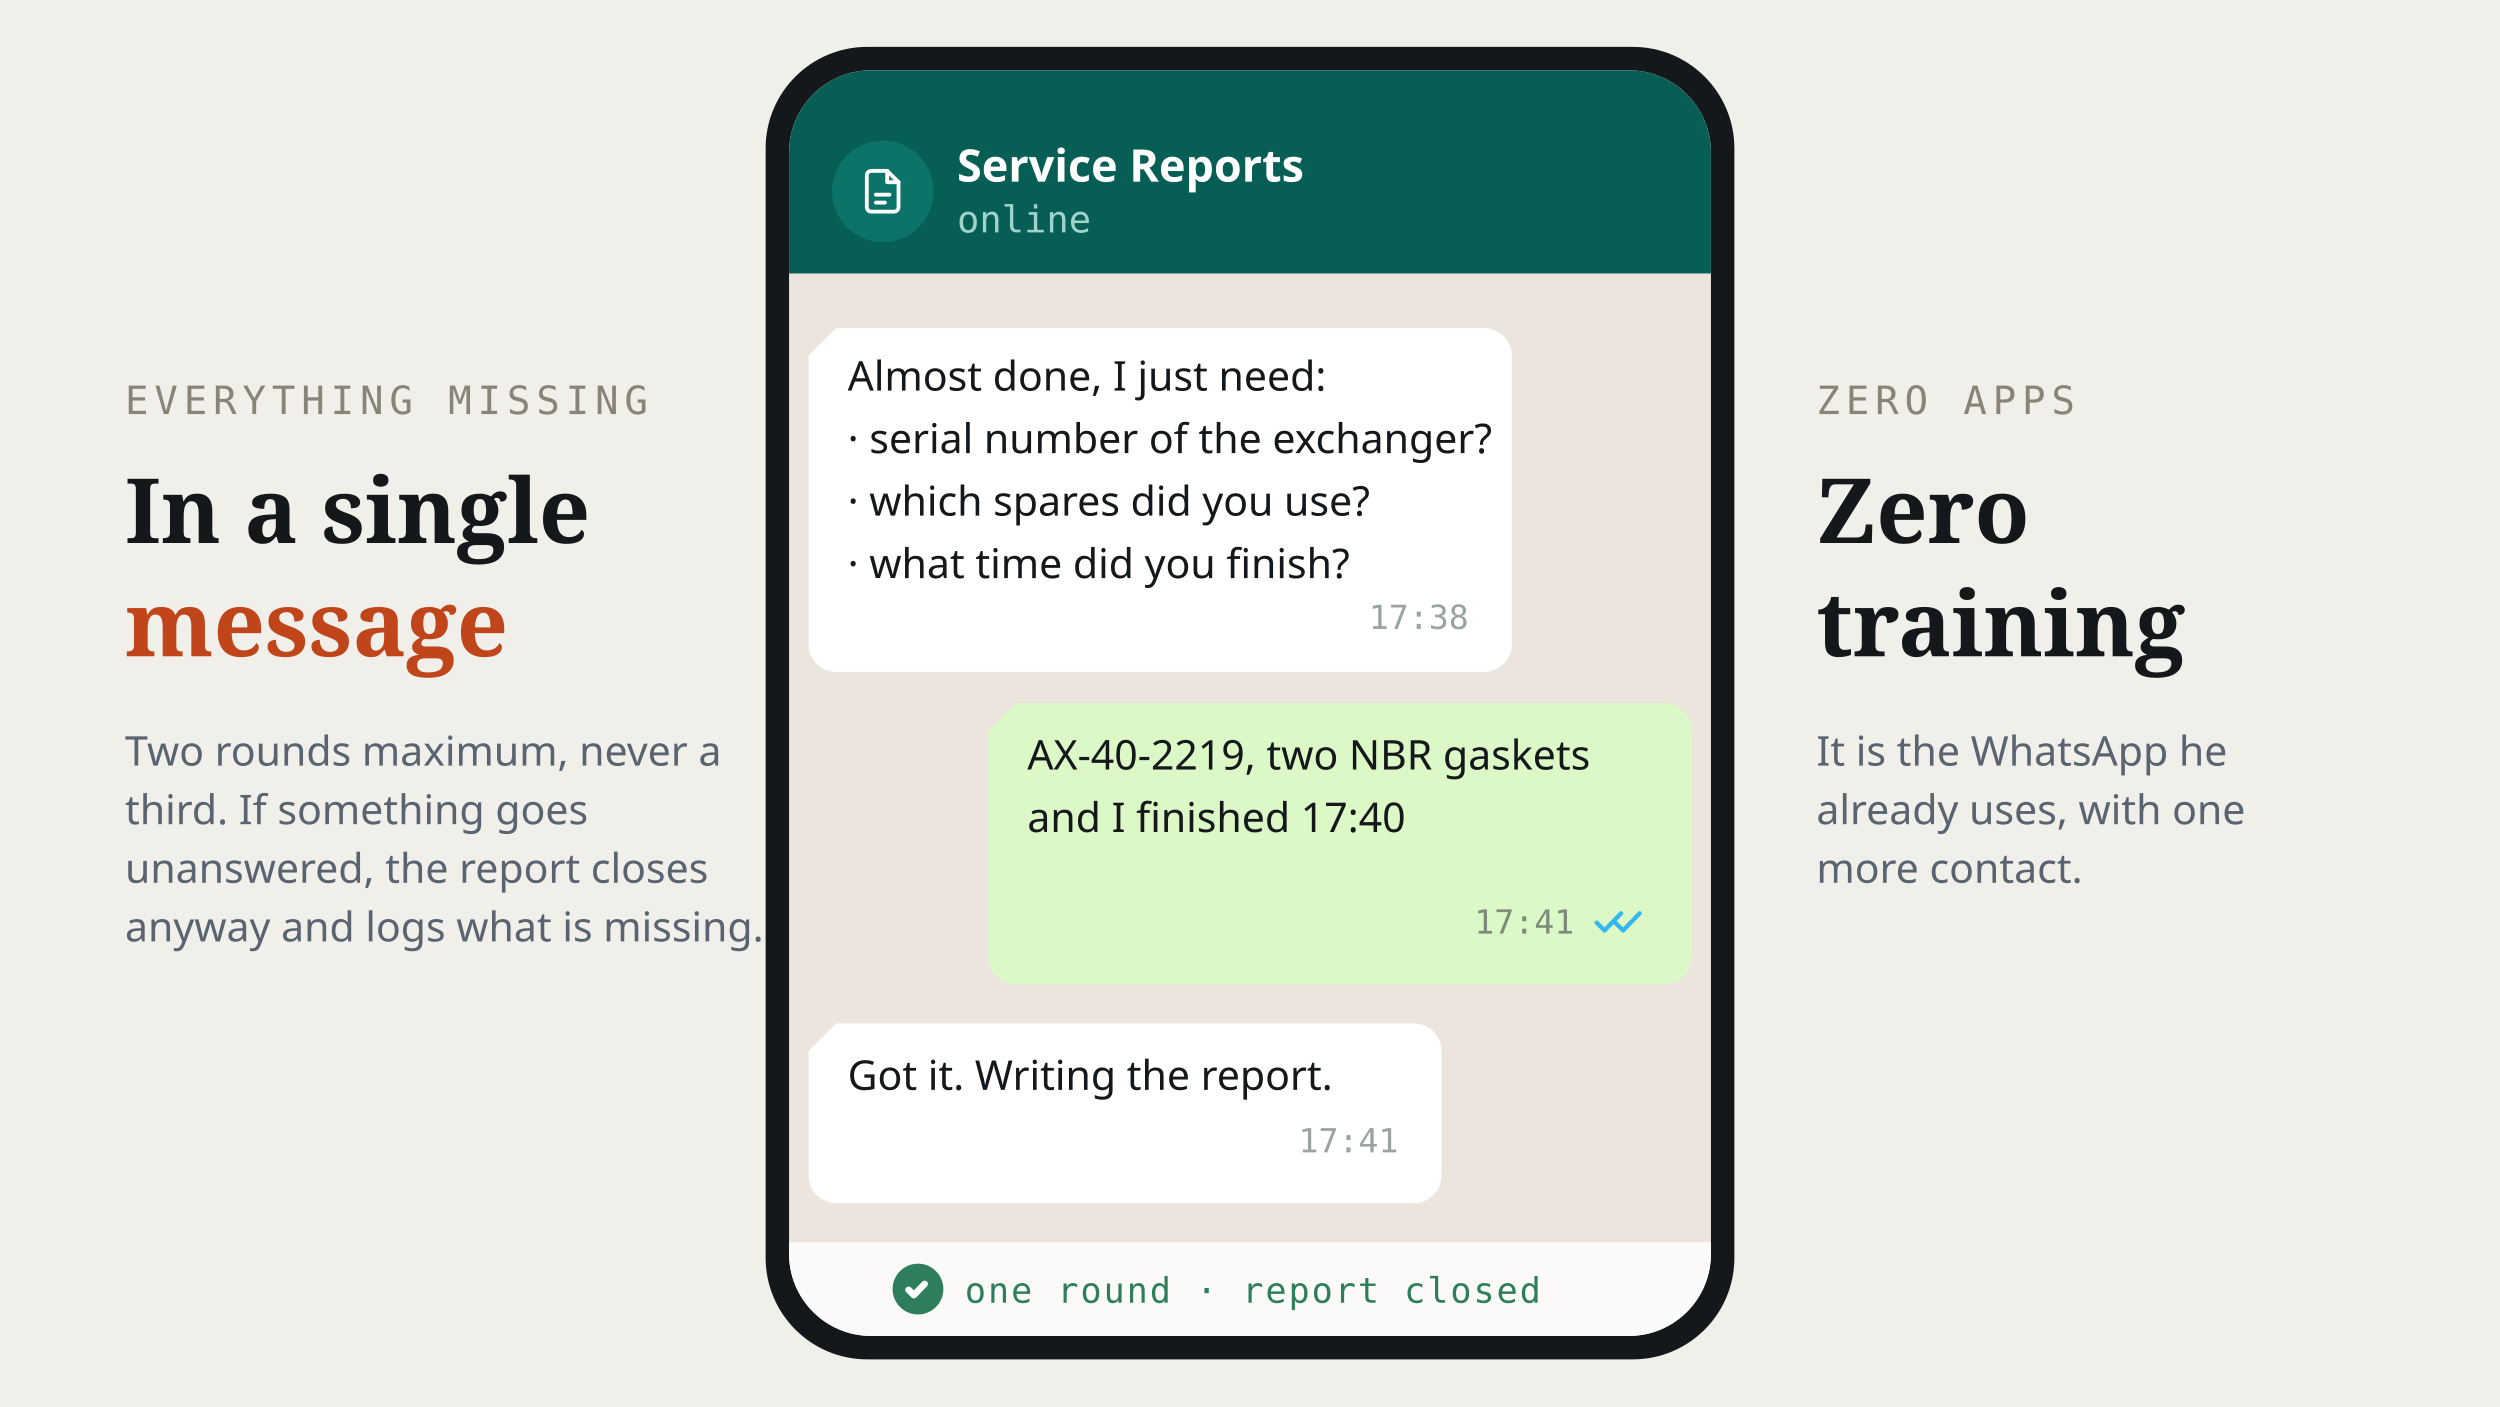
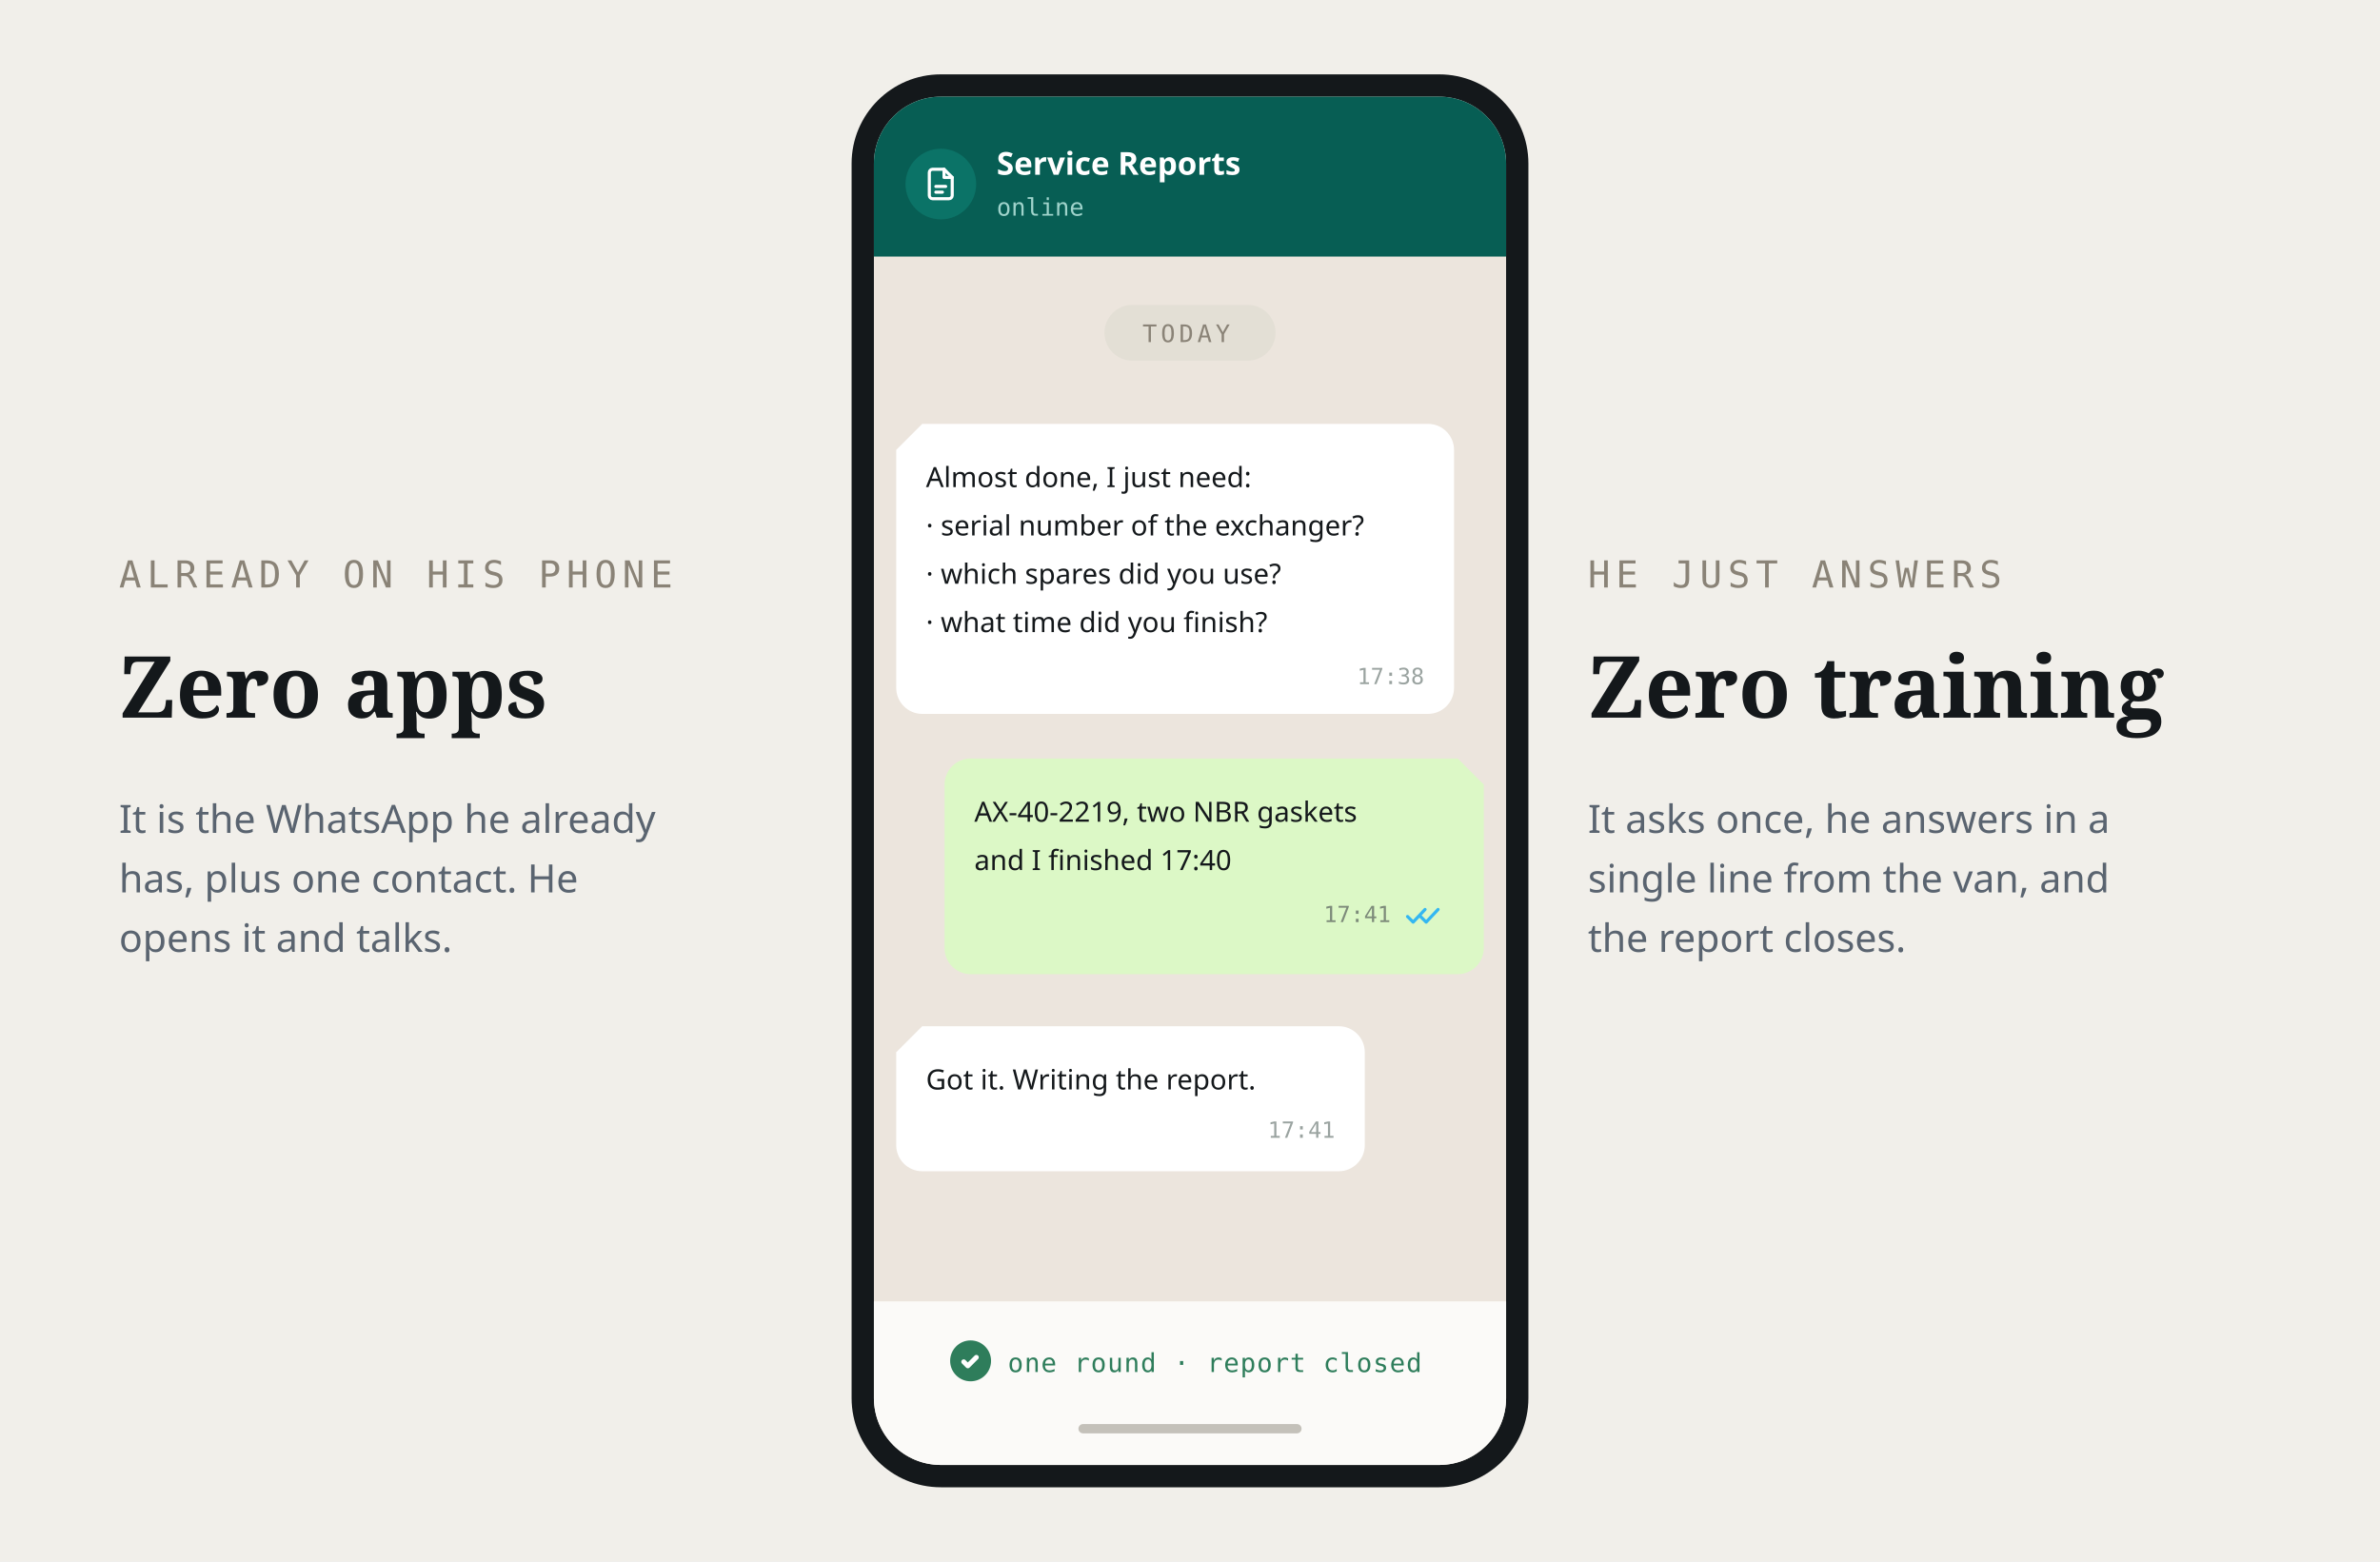
- <svg xmlns="http://www.w3.org/2000/svg" width="1280" height="720" viewBox="0 0 1280 720">
-   <rect width="1280" height="720" fill="#F1EFEA" />
+ <svg xmlns="http://www.w3.org/2000/svg" width="1280" height="840" viewBox="0 0 1280 840">
+   <rect width="1280" height="840" fill="#F1EFEA" />
  <g>
-     <rect x="392" y="24" width="496" height="672" rx="52" fill="#14181B" />
-     <rect x="404" y="36" width="472" height="648" rx="42" fill="#ECE5DD" />
+     <rect x="458" y="40" width="364" height="760" rx="48" fill="#14181B" />
+     <rect x="470" y="52" width="340" height="736" rx="36" fill="#ECE5DD" />
    <clipPath id="screen">
-       <rect x="404" y="36" width="472" height="648" rx="42" />
+       <rect x="470" y="52" width="340" height="736" rx="36" />
    </clipPath>
    <g clip-path="url(#screen)">
-       <rect x="404" y="36" width="472" height="104" fill="#075E54" />
-       <circle cx="452" cy="98" r="26" fill="#0B7367" />
-       <g transform="translate(438,84) scale(1.16)" fill="none" stroke="#FFFFFF" stroke-width="1.7" stroke-linecap="round" stroke-linejoin="round">
+       <rect x="470" y="52" width="340" height="86" fill="#075E54" />
+       <circle cx="506" cy="99" r="19" fill="#0B7367" />
+       <g transform="translate(495.4,88.4) scale(0.88)" fill="none" stroke="#FFFFFF" stroke-width="1.9" stroke-linecap="round" stroke-linejoin="round">
        <path d="M14 3H7a2 2 0 0 0-2 2v14a2 2 0 0 0 2 2h10a2 2 0 0 0 2-2V8l-5-5z" />
        <path d="M14 3v5h5" />
        <path d="M9 13.5h6M9 17h4" />
      </g>
-       <text x="490" y="93" font-family="'IBM Plex Sans',sans-serif" font-size="23" font-weight="600" fill="#FFFFFF">Service Reports</text>
-       <text x="490" y="119" font-family="'IBM Plex Mono',monospace" font-size="19" fill="#9FD3CB">online</text>
+       <text x="536" y="94" font-family="'IBM Plex Sans',sans-serif" font-size="17" font-weight="600" fill="#FFFFFF">Service Reports</text>
+       <text x="536" y="116" font-family="'IBM Plex Mono',monospace" font-size="13" fill="#9FD3CB">online</text>
+       <rect x="594" y="164" width="92" height="30" rx="15" fill="#E3DFD5" />
+       <text x="638" y="184" text-anchor="middle" font-family="'IBM Plex Mono',monospace" font-size="13" letter-spacing="2" fill="#8A8377">TODAY</text>
      <g>
-         <path d="M428,168 h332 a14,14 0 0 1 14,14 v148 a14,14 0 0 1 -14,14 h-332 a14,14 0 0 1 -14,-14 v-148 z" fill="#FFFFFF" />
-         <text x="434" y="200" font-family="'IBM Plex Sans',sans-serif" font-size="21" fill="#14181B">Almost done, I just need:</text>
-         <text x="434" y="232" font-family="'IBM Plex Sans',sans-serif" font-size="21" fill="#14181B">· serial number of the exchanger?</text>
-         <text x="434" y="264" font-family="'IBM Plex Sans',sans-serif" font-size="21" fill="#14181B">· which spares did you use?</text>
-         <text x="434" y="296" font-family="'IBM Plex Sans',sans-serif" font-size="21" fill="#14181B">· what time did you finish?</text>
-         <text x="752" y="322" text-anchor="end" font-family="'IBM Plex Mono',monospace" font-size="17" fill="#9AA3A0">17:38</text>
+         <path d="M496,228 h272 a14,14 0 0 1 14,14 v128 a14,14 0 0 1 -14,14 h-272 a14,14 0 0 1 -14,-14 v-128 z" fill="#FFFFFF" />
+         <g font-family="'IBM Plex Sans',sans-serif" font-size="15" fill="#14181B">
+           <text x="498" y="262">Almost done, I just need:</text>
+           <text x="498" y="288">· serial number of the exchanger?</text>
+           <text x="498" y="314">· which spares did you use?</text>
+           <text x="498" y="340">· what time did you finish?</text>
+         </g>
+         <text x="766" y="368" text-anchor="end" font-family="'IBM Plex Mono',monospace" font-size="12" fill="#9AA3A0">17:38</text>
      </g>
      <g>
-         <path d="M520,360 h332 a14,14 0 0 1 14,14 v116 a14,14 0 0 1 -14,14 h-332 a14,14 0 0 1 -14,-14 v-116 z" fill="#DCF8C6" />
-         <text x="526" y="394" font-family="'IBM Plex Sans',sans-serif" font-size="21" fill="#14181B">AX-40-2219, two NBR gaskets</text>
-         <text x="526" y="426" font-family="'IBM Plex Sans',sans-serif" font-size="21" fill="#14181B">and I finished 17:40</text>
-         <text x="806" y="478" text-anchor="end" font-family="'IBM Plex Mono',monospace" font-size="17" fill="#7D8B7A">17:41</text>
-         <g transform="translate(816,464)" fill="none" stroke="#34B7F1" stroke-width="2.2" stroke-linecap="round" stroke-linejoin="round">
-           <path d="M1.5 8.4l4 4L14 3.6" />
-           <path d="M11 8.4l4 4L23.5 3.6" />
+         <path d="M784,408 h-262 a14,14 0 0 0 -14,14 v88 a14,14 0 0 0 14,14 h262 a14,14 0 0 0 14,-14 v-88 z" fill="#DCF8C6" />
+         <g font-family="'IBM Plex Sans',sans-serif" font-size="15" fill="#14181B">
+           <text x="524" y="442">AX-40-2219, two NBR gaskets</text>
+           <text x="524" y="468">and I finished 17:40</text>
+         </g>
+         <text x="748" y="496" text-anchor="end" font-family="'IBM Plex Mono',monospace" font-size="12" fill="#7D8B7A">17:41</text>
+         <g transform="translate(756,487)" fill="none" stroke="#34B7F1" stroke-width="1.7" stroke-linecap="round" stroke-linejoin="round">
+           <path d="M1 6l3 3 6.4-6.8" />
+           <path d="M8 6l3 3 6.4-6.8" />
        </g>
      </g>
      <g>
-         <path d="M428,524 h296 a14,14 0 0 1 14,14 v64 a14,14 0 0 1 -14,14 h-296 a14,14 0 0 1 -14,-14 v-64 z" fill="#FFFFFF" />
-         <text x="434" y="558" font-family="'IBM Plex Sans',sans-serif" font-size="21" fill="#14181B">Got it. Writing the report.</text>
-         <text x="716" y="590" text-anchor="end" font-family="'IBM Plex Mono',monospace" font-size="17" fill="#9AA3A0">17:41</text>
+         <path d="M496,552 h224 a14,14 0 0 1 14,14 v50 a14,14 0 0 1 -14,14 h-224 a14,14 0 0 1 -14,-14 v-50 z" fill="#FFFFFF" />
+         <text x="498" y="586" font-family="'IBM Plex Sans',sans-serif" font-size="15" fill="#14181B">Got it. Writing the report.</text>
+         <text x="718" y="612" text-anchor="end" font-family="'IBM Plex Mono',monospace" font-size="12" fill="#9AA3A0">17:41</text>
      </g>
-       <rect x="404" y="636" width="472" height="48" fill="#FBFAF8" />
-       <circle cx="470" cy="660" r="13" fill="#2E7D5B" />
-       <g transform="translate(463,653)" fill="none" stroke="#FFFFFF" stroke-width="3.4" stroke-linecap="round" stroke-linejoin="round">
-         <path d="M2.2 7.4l2.7 2.7L10.4 4.4" />
+       <rect x="470" y="700" width="340" height="88" fill="#FBFAF8" />
+       <circle cx="522" cy="732" r="11" fill="#2E7D5B" />
+       <g transform="translate(516.5,726.5)" fill="none" stroke="#FFFFFF" stroke-width="2.6" stroke-linecap="round" stroke-linejoin="round">
+         <path d="M1.8 6l2.2 2.2L8.6 3.6" />
      </g>
-       <text x="494" y="667" font-family="'IBM Plex Mono',monospace" font-size="18" letter-spacing="1" fill="#2E7D5B">one round · report closed</text>
+       <text x="542" y="738" font-family="'IBM Plex Mono',monospace" font-size="14" letter-spacing="0.5" fill="#2E7D5B">one round · report closed</text>
+       <rect x="580" y="766" width="120" height="5" rx="2.5" fill="#C4C1BA" />
    </g>
  </g>
-   <text x="64" y="212" font-family="'IBM Plex Mono',monospace" font-size="20" letter-spacing="3" fill="#8A8377">EVERYTHING MISSING</text>
-   <text x="64" y="278" font-family="'IBM Plex Serif',Georgia,serif" font-size="46" font-weight="600" fill="#14181B">In a single</text>
-   <text x="64" y="336" font-family="'IBM Plex Serif',Georgia,serif" font-size="46" font-weight="600" fill="#C0451A">message</text>
-   <text x="64" y="392" font-family="'IBM Plex Sans',sans-serif" font-size="21" fill="#5A6470">Two rounds maximum, never a</text>
-   <text x="64" y="422" font-family="'IBM Plex Sans',sans-serif" font-size="21" fill="#5A6470">third. If something goes</text>
-   <text x="64" y="452" font-family="'IBM Plex Sans',sans-serif" font-size="21" fill="#5A6470">unanswered, the report closes</text>
-   <text x="64" y="482" font-family="'IBM Plex Sans',sans-serif" font-size="21" fill="#5A6470">anyway and logs what is missing.</text>
-   <text x="930" y="212" font-family="'IBM Plex Mono',monospace" font-size="20" letter-spacing="3" fill="#8A8377">ZERO APPS</text>
-   <text x="930" y="278" font-family="'IBM Plex Serif',Georgia,serif" font-size="46" font-weight="600" fill="#14181B">Zero</text>
-   <text x="930" y="336" font-family="'IBM Plex Serif',Georgia,serif" font-size="46" font-weight="600" fill="#14181B">training</text>
-   <text x="930" y="392" font-family="'IBM Plex Sans',sans-serif" font-size="21" fill="#5A6470">It is the WhatsApp he</text>
-   <text x="930" y="422" font-family="'IBM Plex Sans',sans-serif" font-size="21" fill="#5A6470">already uses, with one</text>
-   <text x="930" y="452" font-family="'IBM Plex Sans',sans-serif" font-size="21" fill="#5A6470">more contact.</text>
+   <text x="64" y="316" font-family="'IBM Plex Mono',monospace" font-size="20" letter-spacing="3" fill="#8A8377">ALREADY ON HIS PHONE</text>
+   <text x="64" y="386" font-family="'IBM Plex Serif',Georgia,serif" font-size="46" font-weight="700" fill="#14181B">Zero apps</text>
+   <g font-family="'IBM Plex Sans',sans-serif" font-size="21" fill="#5A6470">
+     <text x="64" y="448">It is the WhatsApp he already</text>
+     <text x="64" y="480">has, plus one contact. He</text>
+     <text x="64" y="512">opens it and talks.</text>
+   </g>
+   <text x="854" y="316" font-family="'IBM Plex Mono',monospace" font-size="20" letter-spacing="3" fill="#8A8377">HE JUST ANSWERS</text>
+   <text x="854" y="386" font-family="'IBM Plex Serif',Georgia,serif" font-size="46" font-weight="700" fill="#14181B">Zero training</text>
+   <g font-family="'IBM Plex Sans',sans-serif" font-size="21" fill="#5A6470">
+     <text x="854" y="448">It asks once, he answers in a</text>
+     <text x="854" y="480">single line from the van, and</text>
+     <text x="854" y="512">the report closes.</text>
+   </g>
</svg>
